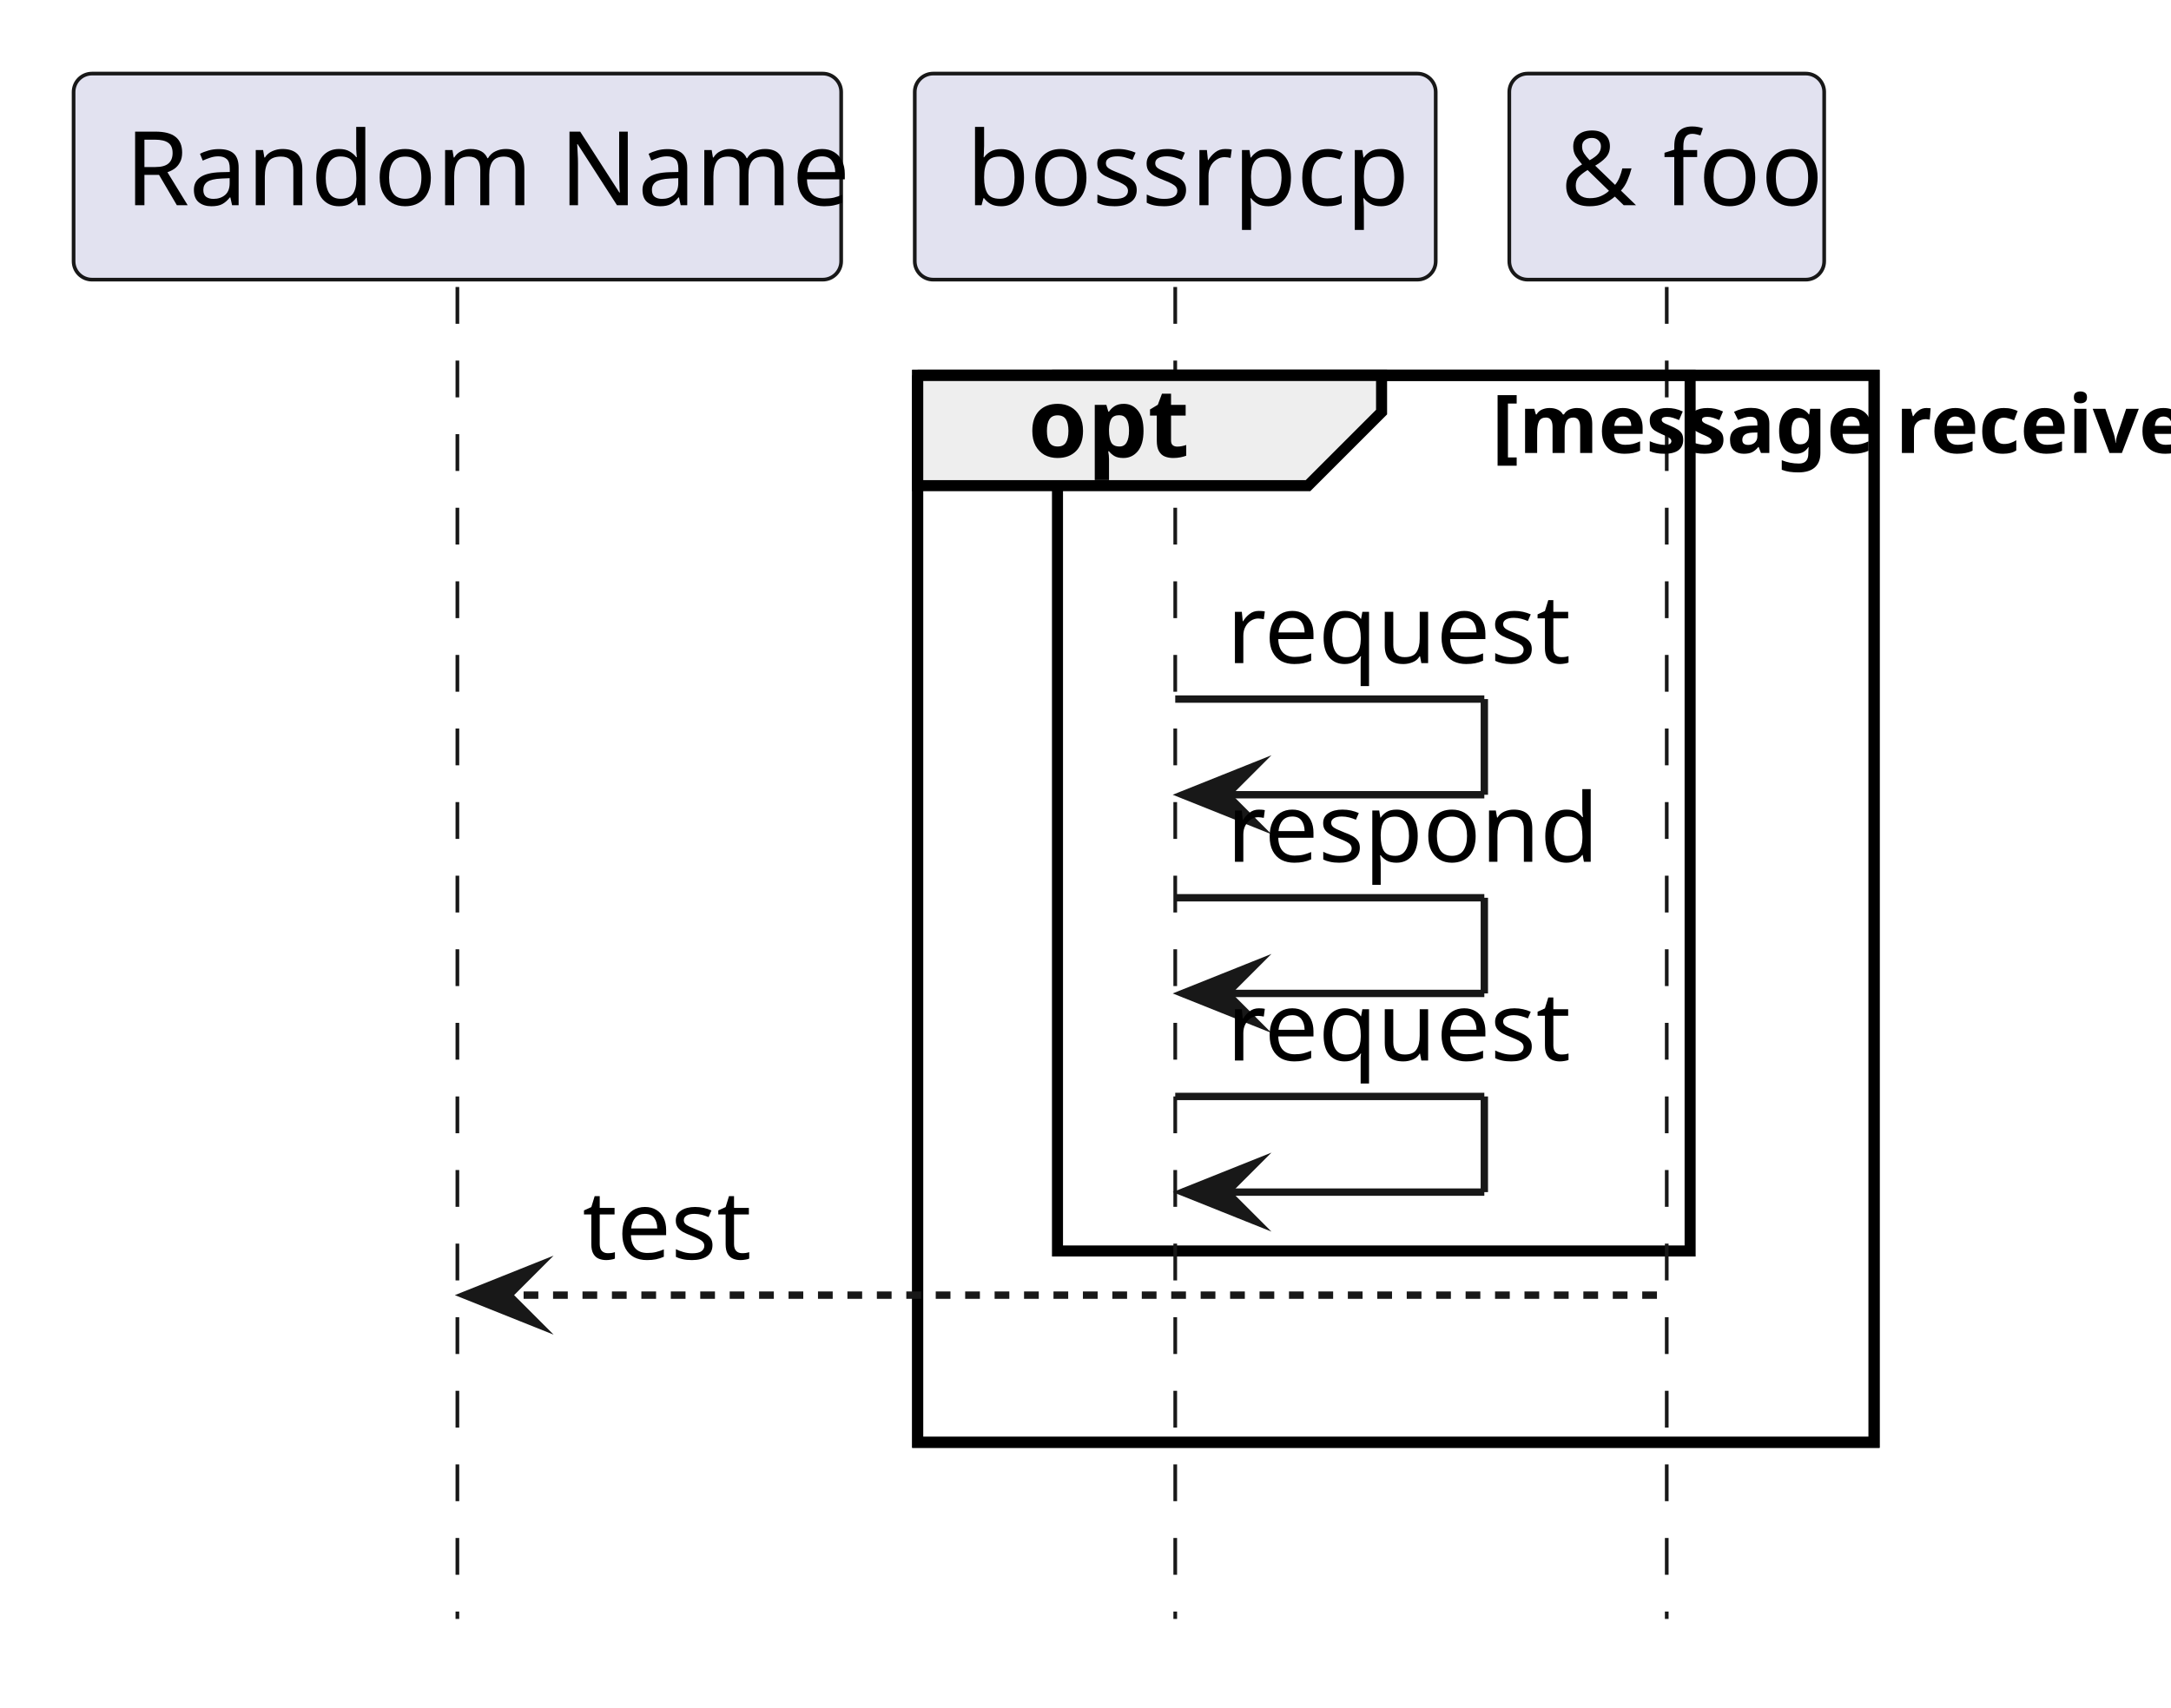
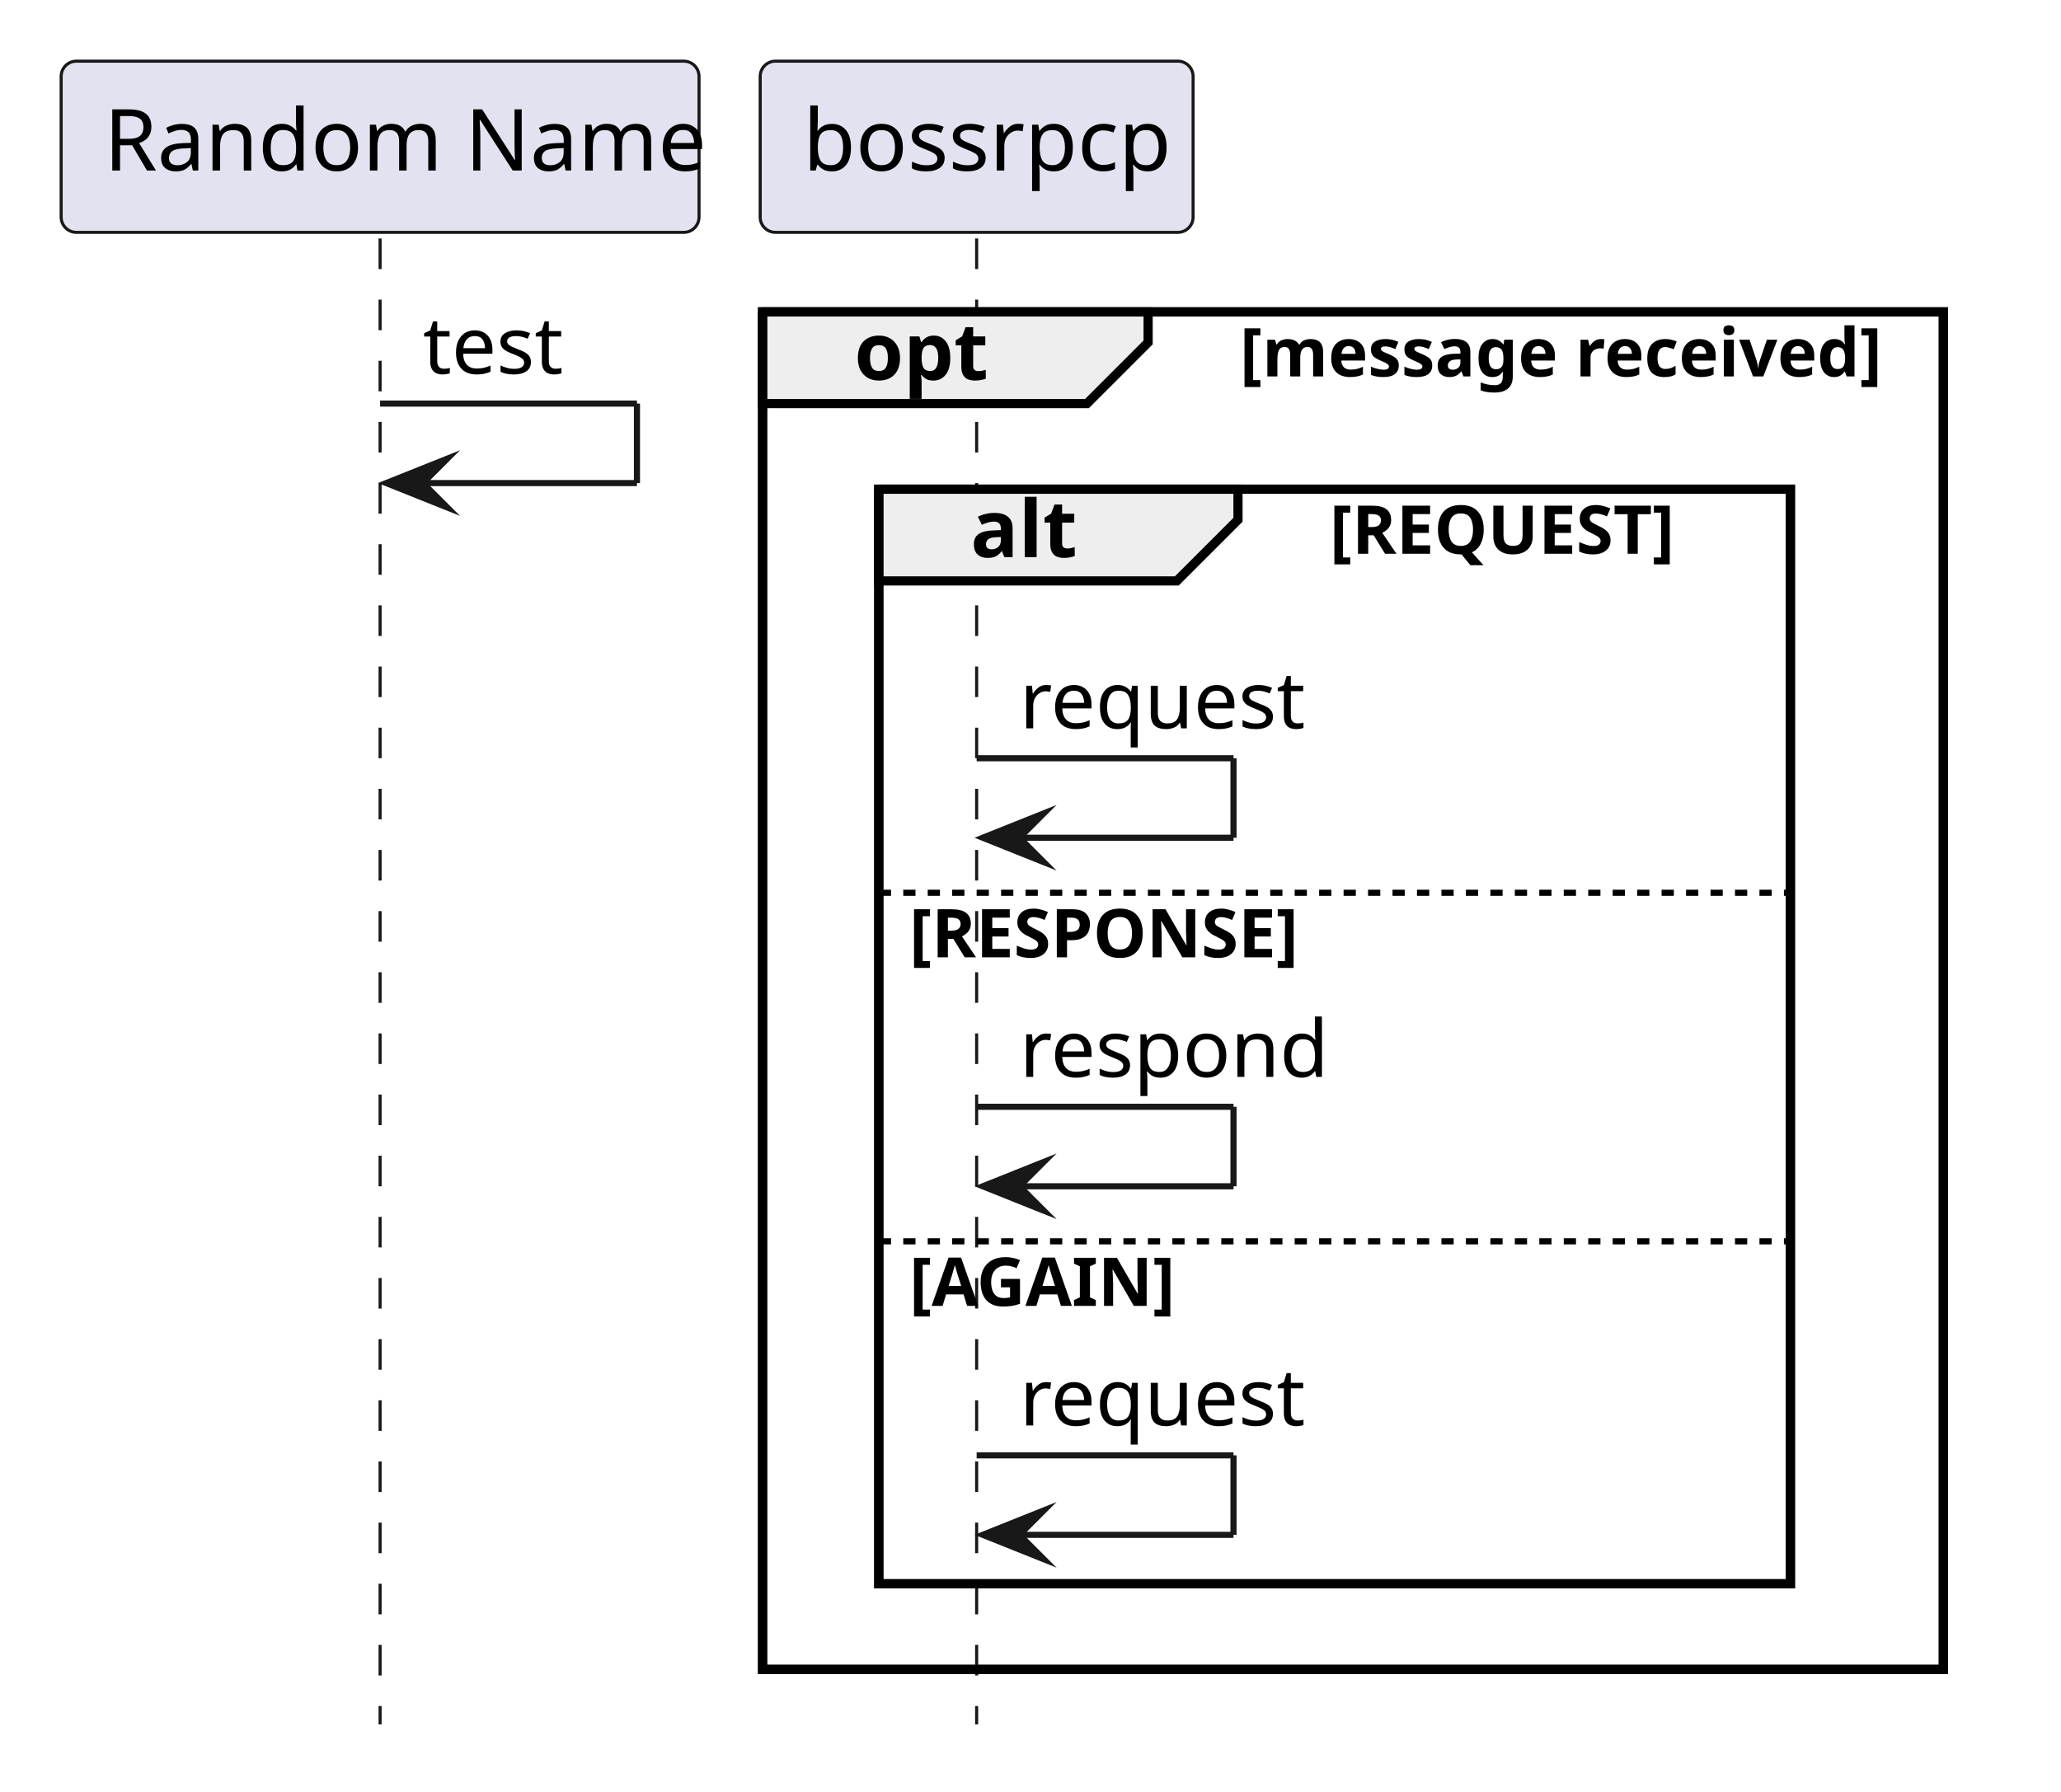
- <svg xmlns="http://www.w3.org/2000/svg" version="1.1" data-diagram-type="SEQUENCE" style="width:295px;height:232px;background:#FFFFFF;" width="295px" height="232px" viewBox="0 0 295 232" zoomAndPan="magnify" preserveAspectRatio="none" contentStyleType="text/css">
+ <svg xmlns="http://www.w3.org/2000/svg" version="1.1" data-diagram-type="SEQUENCE" style="width:337px;height:293px;background:#FFFFFF;" width="337px" height="293px" viewBox="0 0 337 293" zoomAndPan="magnify" preserveAspectRatio="none" contentStyleType="text/css">
  <defs />
  <g font-family="sans-serif" lengthAdjust="spacing">
-     <rect x="143.694" y="51" width="85.963" height="119" fill="none" style="stroke:#000;stroke-width:1.5;" />
-     <rect x="124.694" y="51" width="129.963" height="145" fill="none" style="stroke:#000;stroke-width:1.5;" />
+     <rect x="124.694" y="51" width="193.063" height="222" fill="none" style="stroke:#000;stroke-width:1.5;" />
+     <rect x="143.694" y="80" width="149.063" height="179" fill="none" style="stroke:#000;stroke-width:1.5;" />
    <g>
-       <rect x="58.65" y="39" width="8" height="181" fill="#000" fill-opacity="0" />
-       <line x1="62.15" y1="39" x2="62.15" y2="220" style="stroke:#181818;stroke-width:0.5;stroke-dasharray:5,5;" />
+       <rect x="58.65" y="39" width="8" height="243" fill="#000" fill-opacity="0" />
+       <line x1="62.15" y1="39" x2="62.15" y2="282" style="stroke:#181818;stroke-width:0.5;stroke-dasharray:5,5;" />
    </g>
    <g>
-       <rect x="156.194" y="39" width="8" height="181" fill="#000" fill-opacity="0" />
-       <line x1="159.694" y1="39" x2="159.694" y2="220" style="stroke:#181818;stroke-width:0.5;stroke-dasharray:5,5;" />
-     </g>
-     <g>
-       <rect x="222.981" y="39" width="8" height="181" fill="#000" fill-opacity="0" />
-       <line x1="226.481" y1="39" x2="226.481" y2="220" style="stroke:#181818;stroke-width:0.5;stroke-dasharray:5,5;" />
+       <rect x="156.194" y="39" width="8" height="243" fill="#000" fill-opacity="0" />
+       <line x1="159.694" y1="39" x2="159.694" y2="282" style="stroke:#181818;stroke-width:0.5;stroke-dasharray:5,5;" />
    </g>
    <rect x="10" y="10" width="104.3" height="28" fill="#E2E2F0" rx="2.5" ry="2.5" style="stroke:#181818;stroke-width:0.5;" />
    <text x="17" y="27.889" fill="#000" font-size="14" textLength="90.3">Random Name</text>
-     <rect x="124.3" y="10" width="70.788" height="28" fill="#E2E2F0" rx="2.5" ry="2.5" style="stroke:#181818;stroke-width:0.5;" />
+     <rect x="124.3" y="10" width="70.787" height="28" fill="#E2E2F0" rx="2.5" ry="2.5" style="stroke:#181818;stroke-width:0.5;" />
    <text x="131.3" y="27.889" fill="#000" font-size="14" textLength="56.787">bossrpcp</text>
-     <rect x="205.087" y="10" width="42.787" height="28" fill="#E2E2F0" rx="2.5" ry="2.5" style="stroke:#181818;stroke-width:0.5;" />
-     <text x="212.087" y="27.889" fill="#000" font-size="14" textLength="28.787">&amp; foo</text>
    <path d="M124.694,51 L187.731,51 L187.731,56 L177.731,66 L124.694,66 L124.694,51" fill="#EEE" style="stroke:#000;stroke-width:1.5;" />
-     <rect x="124.694" y="51" width="129.963" height="145" fill="none" style="stroke:#000;stroke-width:1.5;" />
+     <rect x="124.694" y="51" width="193.063" height="222" fill="none" style="stroke:#000;stroke-width:1.5;" />
    <text x="139.694" y="62.111" fill="#000" font-size="13" textLength="18.038" font-weight="700">opt</text>
    <text x="202.731" y="61.556" fill="#000" font-size="11" textLength="92.263" font-weight="700">[message received]</text>
-     <line x1="159.694" y1="95" x2="201.694" y2="95" style="stroke:#181818;stroke-width:1;" />
-     <line x1="201.694" y1="95" x2="201.694" y2="108" style="stroke:#181818;stroke-width:1;" />
-     <line x1="160.694" y1="108" x2="201.694" y2="108" style="stroke:#181818;stroke-width:1;" />
-     <polygon points="170.694,104,160.694,108,170.694,112,166.694,108" fill="#181818" style="stroke:#181818;stroke-width:1;stroke-linejoin:miter;stroke-miterlimit:10;" />
-     <text x="166.694" y="90.111" fill="#000" font-size="13" textLength="43.306">request</text>
-     <line x1="159.694" y1="122" x2="201.694" y2="122" style="stroke:#181818;stroke-width:1;" />
-     <line x1="201.694" y1="122" x2="201.694" y2="135" style="stroke:#181818;stroke-width:1;" />
-     <line x1="160.694" y1="135" x2="201.694" y2="135" style="stroke:#181818;stroke-width:1;" />
-     <polygon points="170.694,131,160.694,135,170.694,139,166.694,135" fill="#181818" style="stroke:#181818;stroke-width:1;stroke-linejoin:miter;stroke-miterlimit:10;" />
-     <text x="166.694" y="117.111" fill="#000" font-size="13" textLength="46.963">respond</text>
-     <line x1="159.694" y1="149" x2="201.694" y2="149" style="stroke:#181818;stroke-width:1;" />
-     <line x1="201.694" y1="149" x2="201.694" y2="162" style="stroke:#181818;stroke-width:1;" />
-     <line x1="160.694" y1="162" x2="201.694" y2="162" style="stroke:#181818;stroke-width:1;" />
-     <polygon points="170.694,158,160.694,162,170.694,166,166.694,162" fill="#181818" style="stroke:#181818;stroke-width:1;stroke-linejoin:miter;stroke-miterlimit:10;" />
-     <text x="166.694" y="144.111" fill="#000" font-size="13" textLength="43.306">request</text>
-     <polygon points="73.15,172,63.15,176,73.15,180,69.15,176" fill="#181818" style="stroke:#181818;stroke-width:1;stroke-linejoin:miter;stroke-miterlimit:10;" />
-     <line x1="67.15" y1="176" x2="225.481" y2="176" style="stroke:#181818;stroke-width:1;stroke-dasharray:2,2;" />
-     <text x="79.15" y="171.111" fill="#000" font-size="13" textLength="20.881">test</text>
+     <path d="M143.694,80 L202.425,80 L202.425,85 L192.425,95 L143.694,95 L143.694,80" fill="#EEE" style="stroke:#000;stroke-width:1.5;" />
+     <rect x="143.694" y="80" width="149.063" height="179" fill="none" style="stroke:#000;stroke-width:1.5;" />
+     <text x="158.694" y="91.111" fill="#000" font-size="13" textLength="13.731" font-weight="700">alt</text>
+     <text x="217.425" y="90.556" fill="#000" font-size="11" textLength="59.331" font-weight="700">[REQUEST]</text>
+     <line x1="159.694" y1="124" x2="201.694" y2="124" style="stroke:#181818;stroke-width:1;" />
+     <line x1="201.694" y1="124" x2="201.694" y2="137" style="stroke:#181818;stroke-width:1;" />
+     <line x1="160.694" y1="137" x2="201.694" y2="137" style="stroke:#181818;stroke-width:1;" />
+     <polygon points="170.694,133,160.694,137,170.694,141,166.694,137" fill="#181818" style="stroke:#181818;stroke-width:1;stroke-linejoin:miter;stroke-miterlimit:10;" />
+     <text x="166.694" y="119.111" fill="#000" font-size="13" textLength="43.306">request</text>
+     <line x1="143.694" y1="146" x2="292.756" y2="146" style="stroke:#000;stroke-width:1;stroke-dasharray:2,2;" />
+     <text x="148.694" y="156.556" fill="#000" font-size="11" textLength="67.306" font-weight="700">[RESPONSE]</text>
+     <line x1="159.694" y1="181" x2="201.694" y2="181" style="stroke:#181818;stroke-width:1;" />
+     <line x1="201.694" y1="181" x2="201.694" y2="194" style="stroke:#181818;stroke-width:1;" />
+     <line x1="160.694" y1="194" x2="201.694" y2="194" style="stroke:#181818;stroke-width:1;" />
+     <polygon points="170.694,190,160.694,194,170.694,198,166.694,194" fill="#181818" style="stroke:#181818;stroke-width:1;stroke-linejoin:miter;stroke-miterlimit:10;" />
+     <text x="166.694" y="176.111" fill="#000" font-size="13" textLength="46.962">respond</text>
+     <line x1="143.694" y1="203" x2="292.756" y2="203" style="stroke:#000;stroke-width:1;stroke-dasharray:2,2;" />
+     <text x="148.694" y="213.556" fill="#000" font-size="11" textLength="40.288" font-weight="700">[AGAIN]</text>
+     <line x1="159.694" y1="238" x2="201.694" y2="238" style="stroke:#181818;stroke-width:1;" />
+     <line x1="201.694" y1="238" x2="201.694" y2="251" style="stroke:#181818;stroke-width:1;" />
+     <line x1="160.694" y1="251" x2="201.694" y2="251" style="stroke:#181818;stroke-width:1;" />
+     <polygon points="170.694,247,160.694,251,170.694,255,166.694,251" fill="#181818" style="stroke:#181818;stroke-width:1;stroke-linejoin:miter;stroke-miterlimit:10;" />
+     <text x="166.694" y="233.111" fill="#000" font-size="13" textLength="43.306">request</text>
+     <line x1="62.15" y1="66" x2="104.15" y2="66" style="stroke:#181818;stroke-width:1;" />
+     <line x1="104.15" y1="66" x2="104.15" y2="79" style="stroke:#181818;stroke-width:1;" />
+     <line x1="63.15" y1="79" x2="104.15" y2="79" style="stroke:#181818;stroke-width:1;" />
+     <polygon points="73.15,75,63.15,79,73.15,83,69.15,79" fill="#181818" style="stroke:#181818;stroke-width:1;stroke-linejoin:miter;stroke-miterlimit:10;" />
+     <text x="69.15" y="61.111" fill="#000" font-size="13" textLength="20.881">test</text>
  </g>
</svg>
